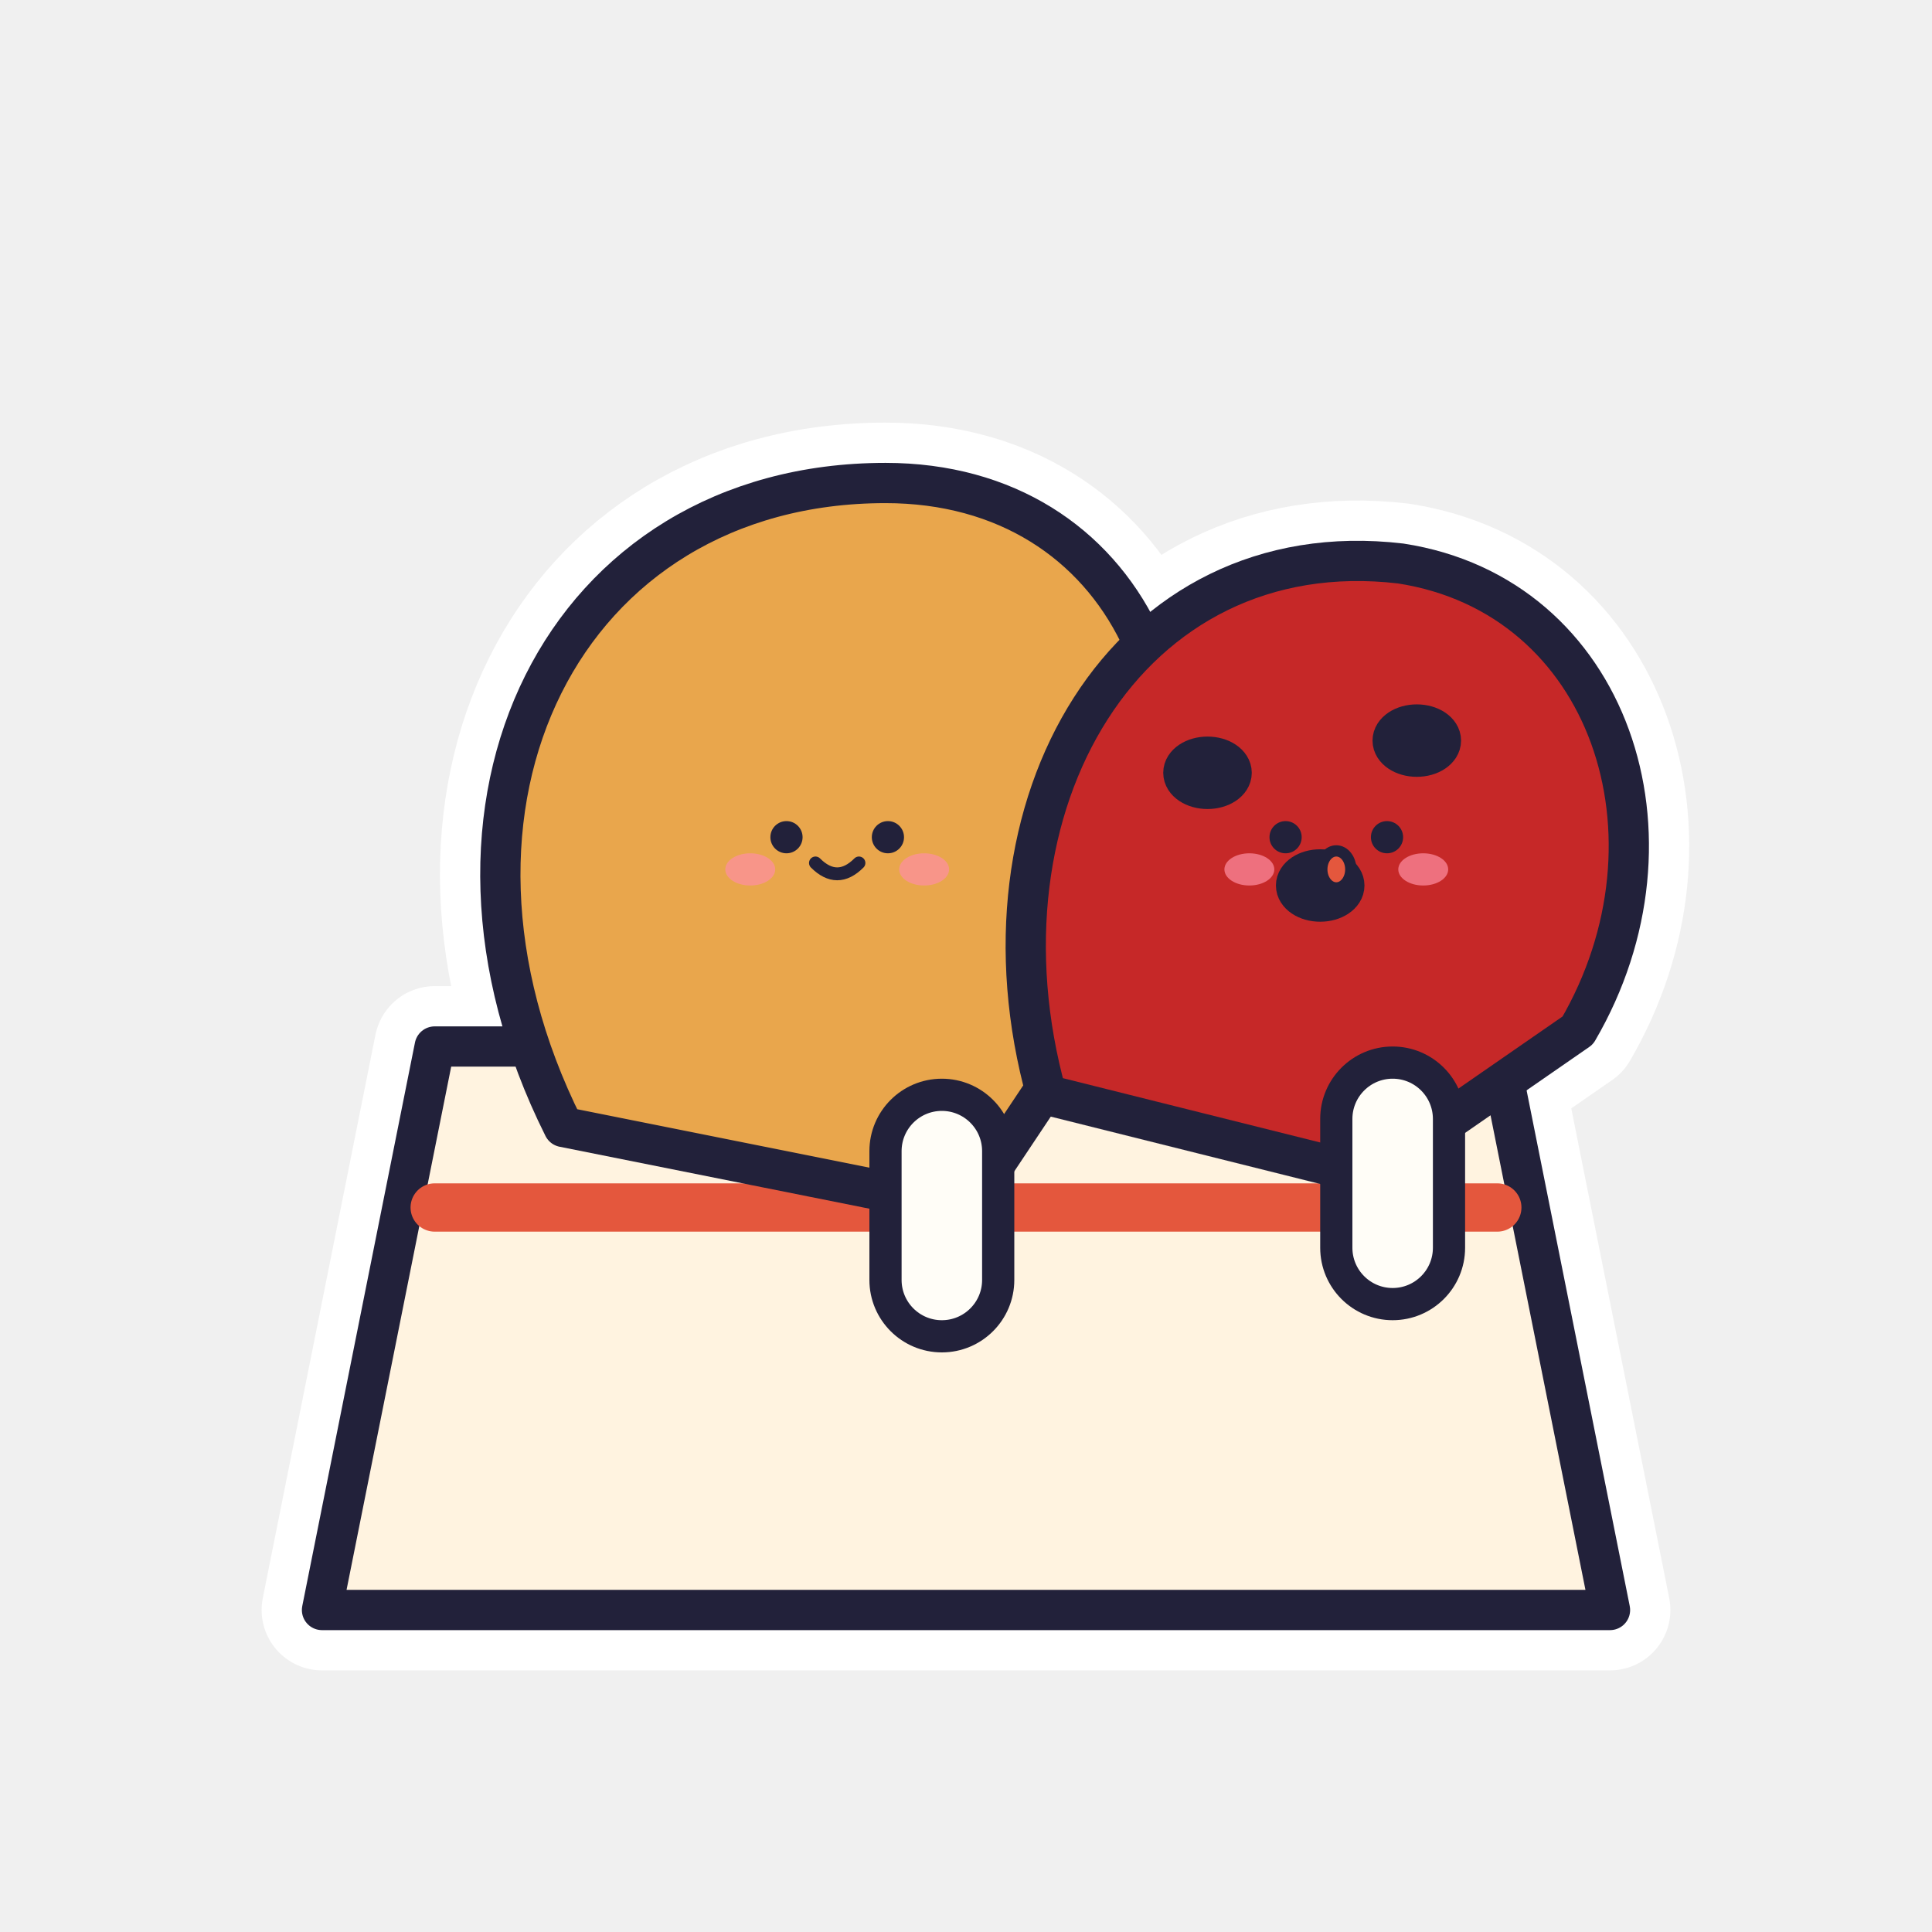
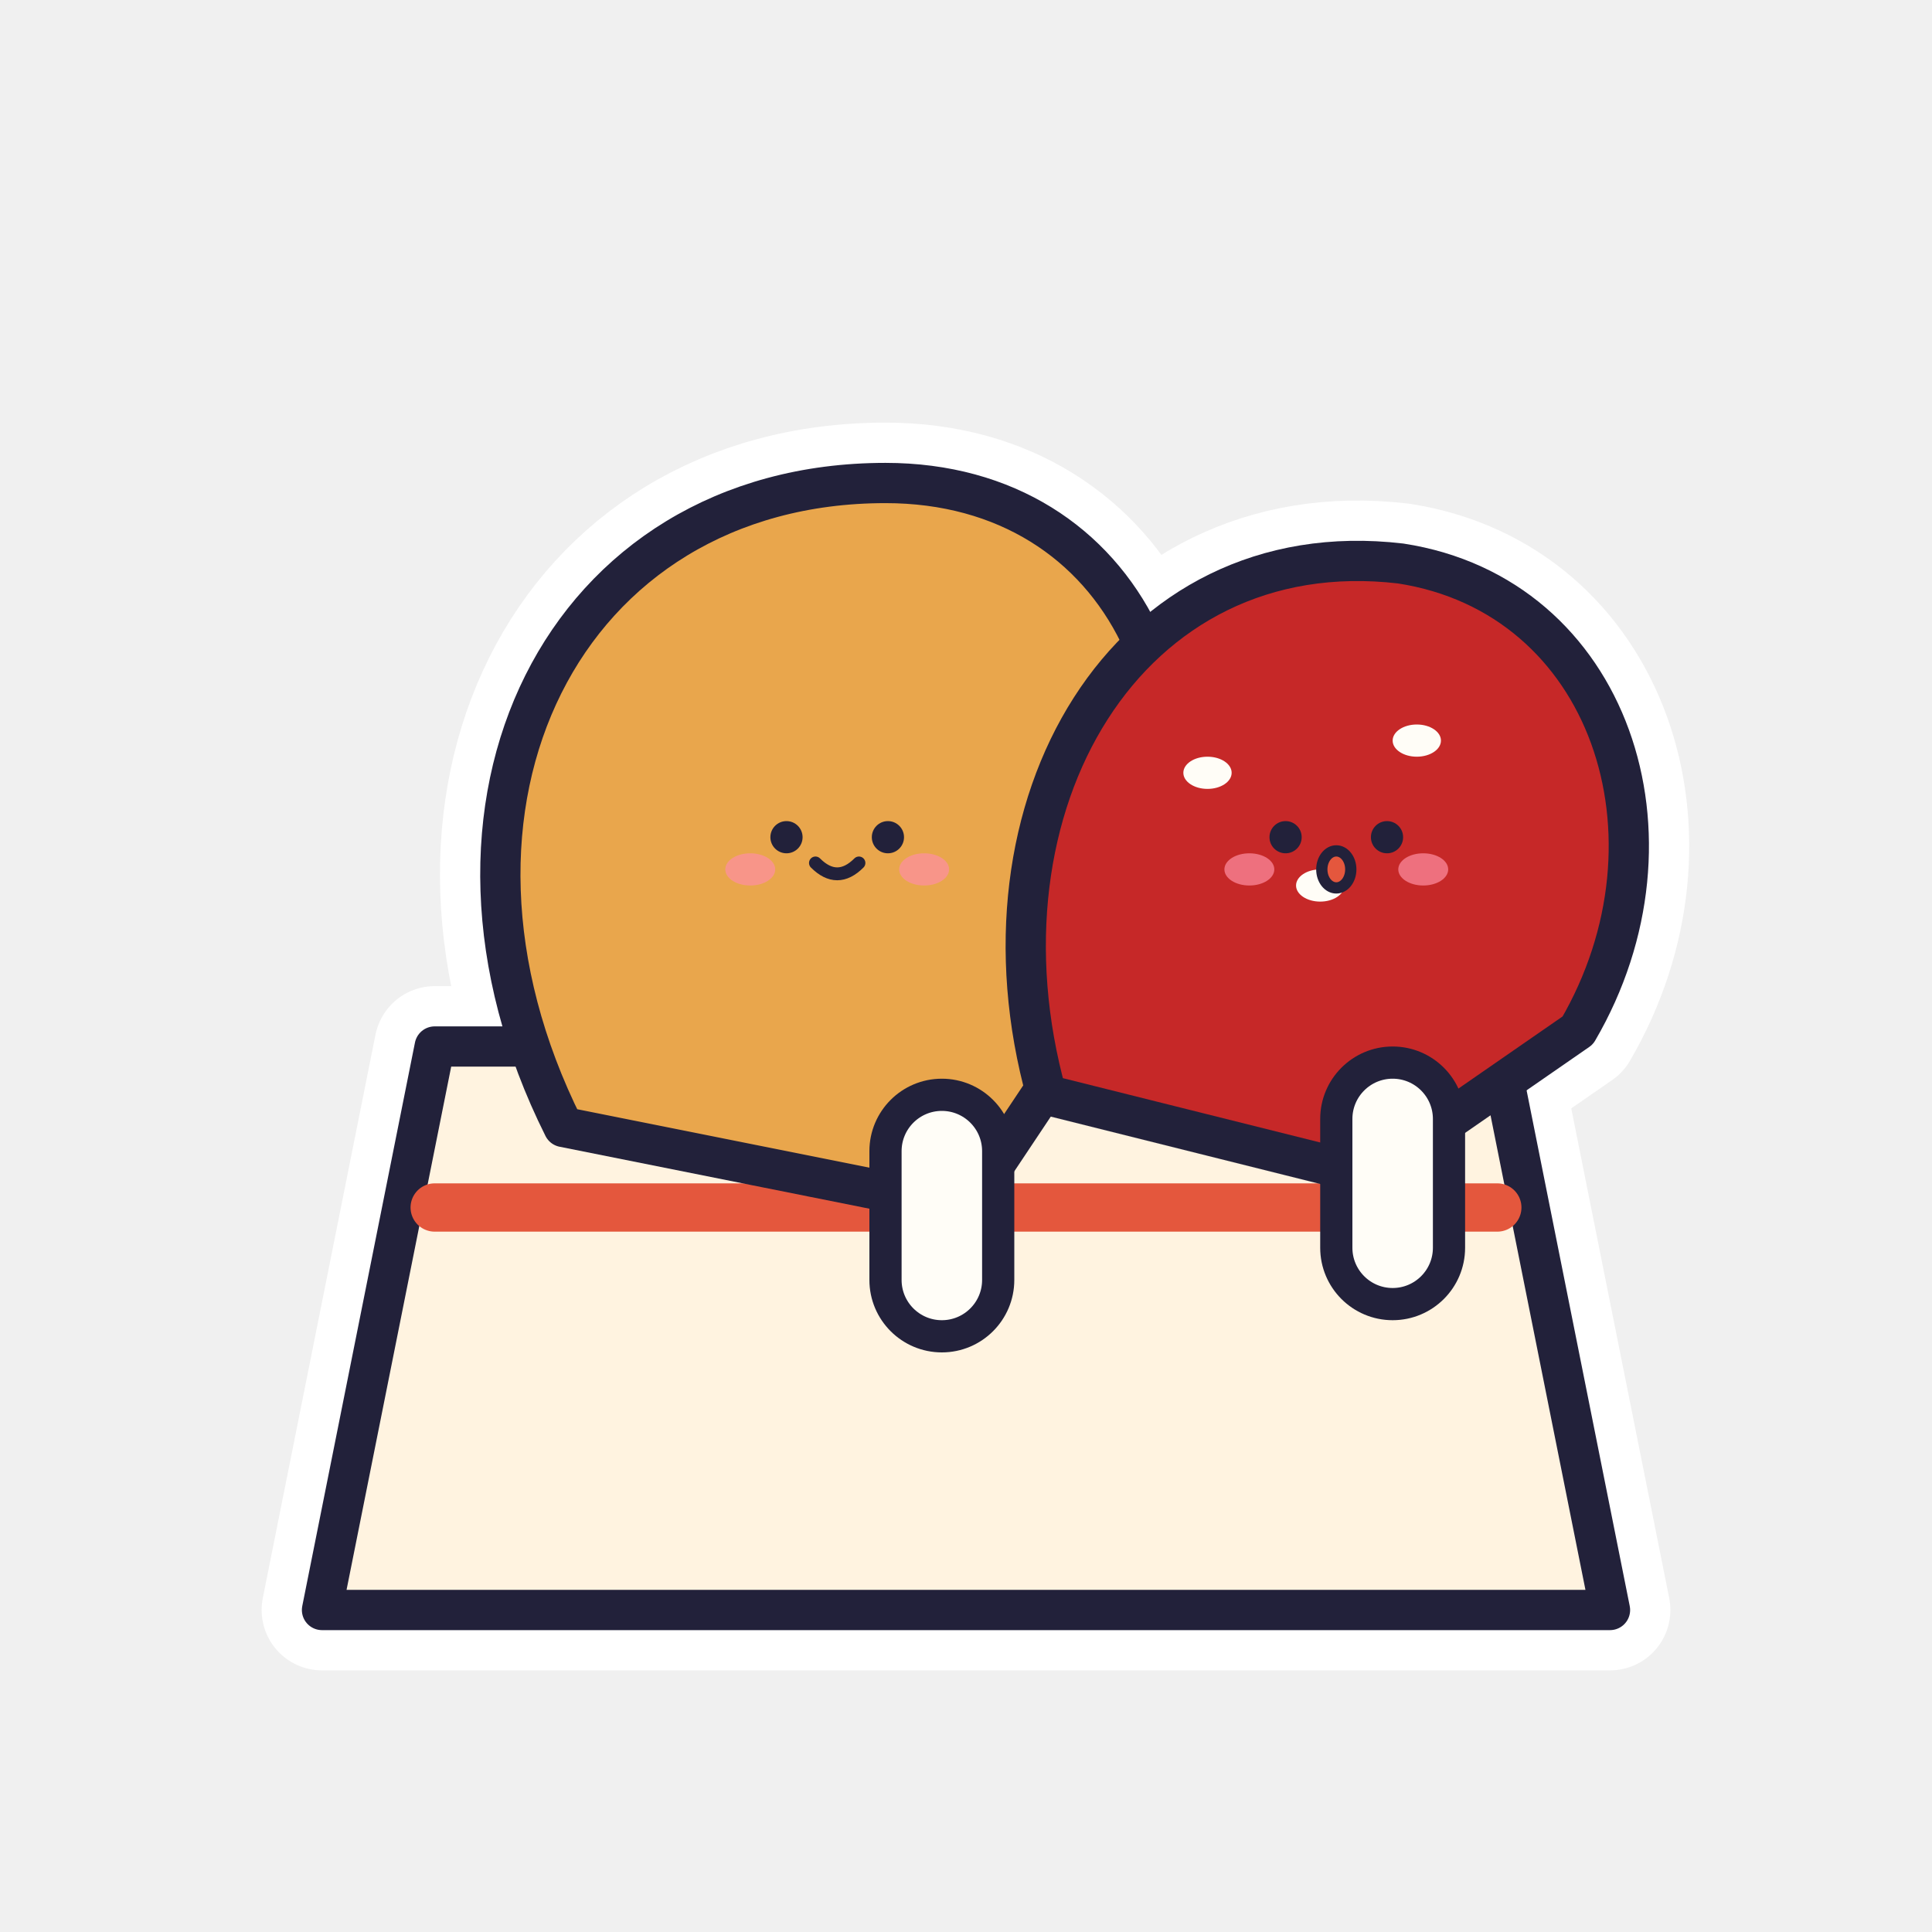
<svg xmlns="http://www.w3.org/2000/svg" viewBox="0 0 240 240" aria-hidden="true">
  <g fill="#fff" stroke="#fff" stroke-width="15" stroke-linejoin="round" stroke-linecap="round">
    <path d="M40 200l14-70h132l14 70z" opacity="1" />
    <path d="M54 150h132" opacity="1" />
    <path d="M70 140c-20-40 0-80 40-80 30 0 44 30 30 60l-20 30z" opacity="1" />
    <rect x="110" y="136" width="14" height="30" rx="7" opacity="1" />
    <path d="M130 136c-10-36 10-70 44-66 26 4 36 34 22 58l-26 18z" opacity="1" />
    <rect x="166" y="132" width="14" height="30" rx="7" opacity="1" />
    <ellipse cx="150" cy="96" rx="3" ry="2" opacity="1" />
    <ellipse cx="164" cy="110" rx="3" ry="2" opacity="1" />
    <ellipse cx="176" cy="92" rx="3" ry="2" opacity="1" />
  </g>
  <g stroke="#22213A" stroke-width="5" stroke-linejoin="round" stroke-linecap="round">
    <path d="M40 200l14-70h132l14 70z" fill="#FFF3E0" />
    <path d="M54 150h132" fill="none" stroke="#E4573D" stroke-width="6" />
    <path d="M70 140c-20-40 0-80 40-80 30 0 44 30 30 60l-20 30z" fill="#E9A64C" />
    <rect x="110" y="136" width="14" height="30" rx="7" fill="#FFFDF7" stroke-width="4" />
    <path d="M130 136c-10-36 10-70 44-66 26 4 36 34 22 58l-26 18z" fill="#C62828" />
    <rect x="166" y="132" width="14" height="30" rx="7" fill="#FFFDF7" stroke-width="4" />
-     <ellipse cx="150" cy="96" rx="3" ry="2" fill="#FFFDF7" />
-     <ellipse cx="164" cy="110" rx="3" ry="2" fill="#FFFDF7" />
-     <ellipse cx="176" cy="92" rx="3" ry="2" fill="#FFFDF7" />
+     <ellipse cx="150" cy="96" rx="3" ry="2" fill="#FFFDF7" stroke="none" />
+     <ellipse cx="164" cy="110" rx="3" ry="2" fill="#FFFDF7" stroke="none" />
+     <ellipse cx="176" cy="92" rx="3" ry="2" fill="#FFFDF7" stroke="none" />
    <circle class="f" cx="97.7" cy="104" r="2" fill="#22213A" stroke="none" />
    <circle class="f" cx="110.3" cy="104" r="2" fill="#22213A" stroke="none" />
    <ellipse class="f" cx="93.2" cy="108" rx="3.1" ry="2" fill="#FF8FA3" stroke="none" opacity=".7" />
    <ellipse class="f" cx="114.8" cy="108" rx="3.1" ry="2" fill="#FF8FA3" stroke="none" opacity=".7" />
    <path class="f" d="M101.3 107.2q2.7 2.7 5.4 0" fill="none" stroke-width="1.6" />
    <circle class="f" cx="159.7" cy="104" r="2" fill="#22213A" stroke="none" />
    <circle class="f" cx="172.3" cy="104" r="2" fill="#22213A" stroke="none" />
    <ellipse class="f" cx="155.2" cy="108" rx="3.1" ry="2" fill="#FF8FA3" stroke="none" opacity=".7" />
    <ellipse class="f" cx="176.8" cy="108" rx="3.1" ry="2" fill="#FF8FA3" stroke="none" opacity=".7" />
    <ellipse class="f" cx="166" cy="108" rx="1.8" ry="2.3" fill="#E4573D" stroke-width="1.4" />
  </g>
</svg>
